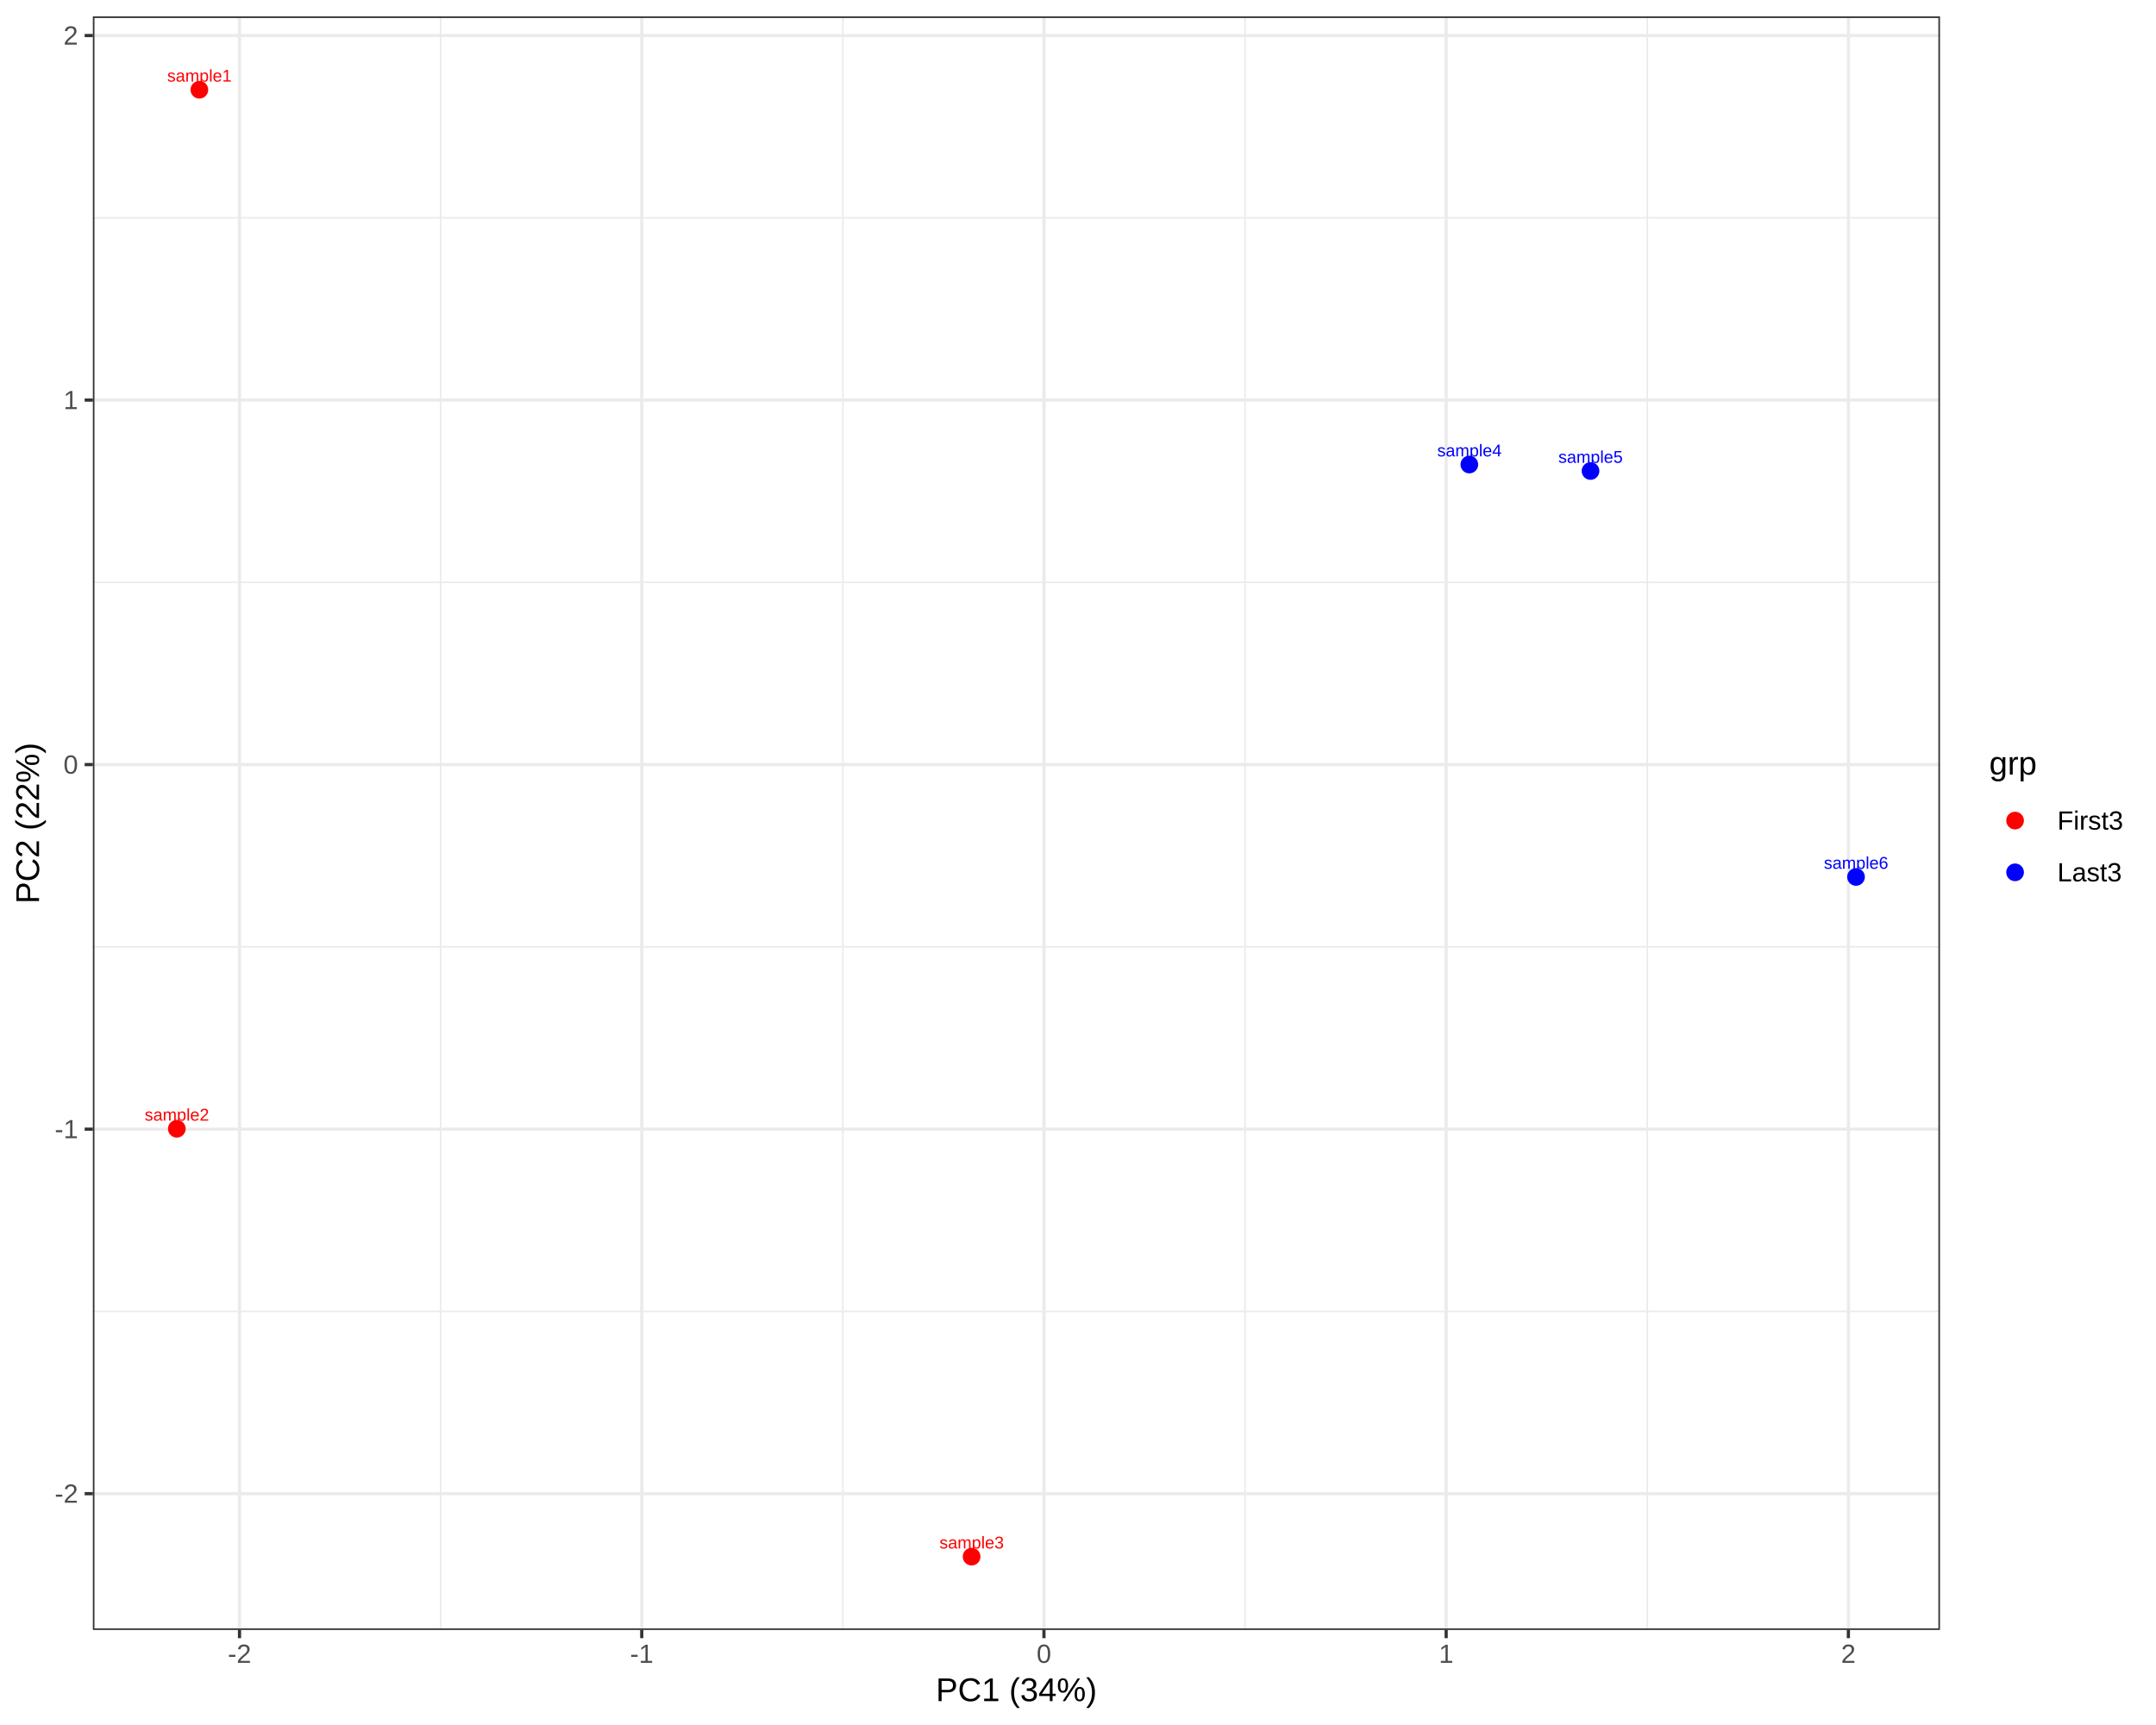
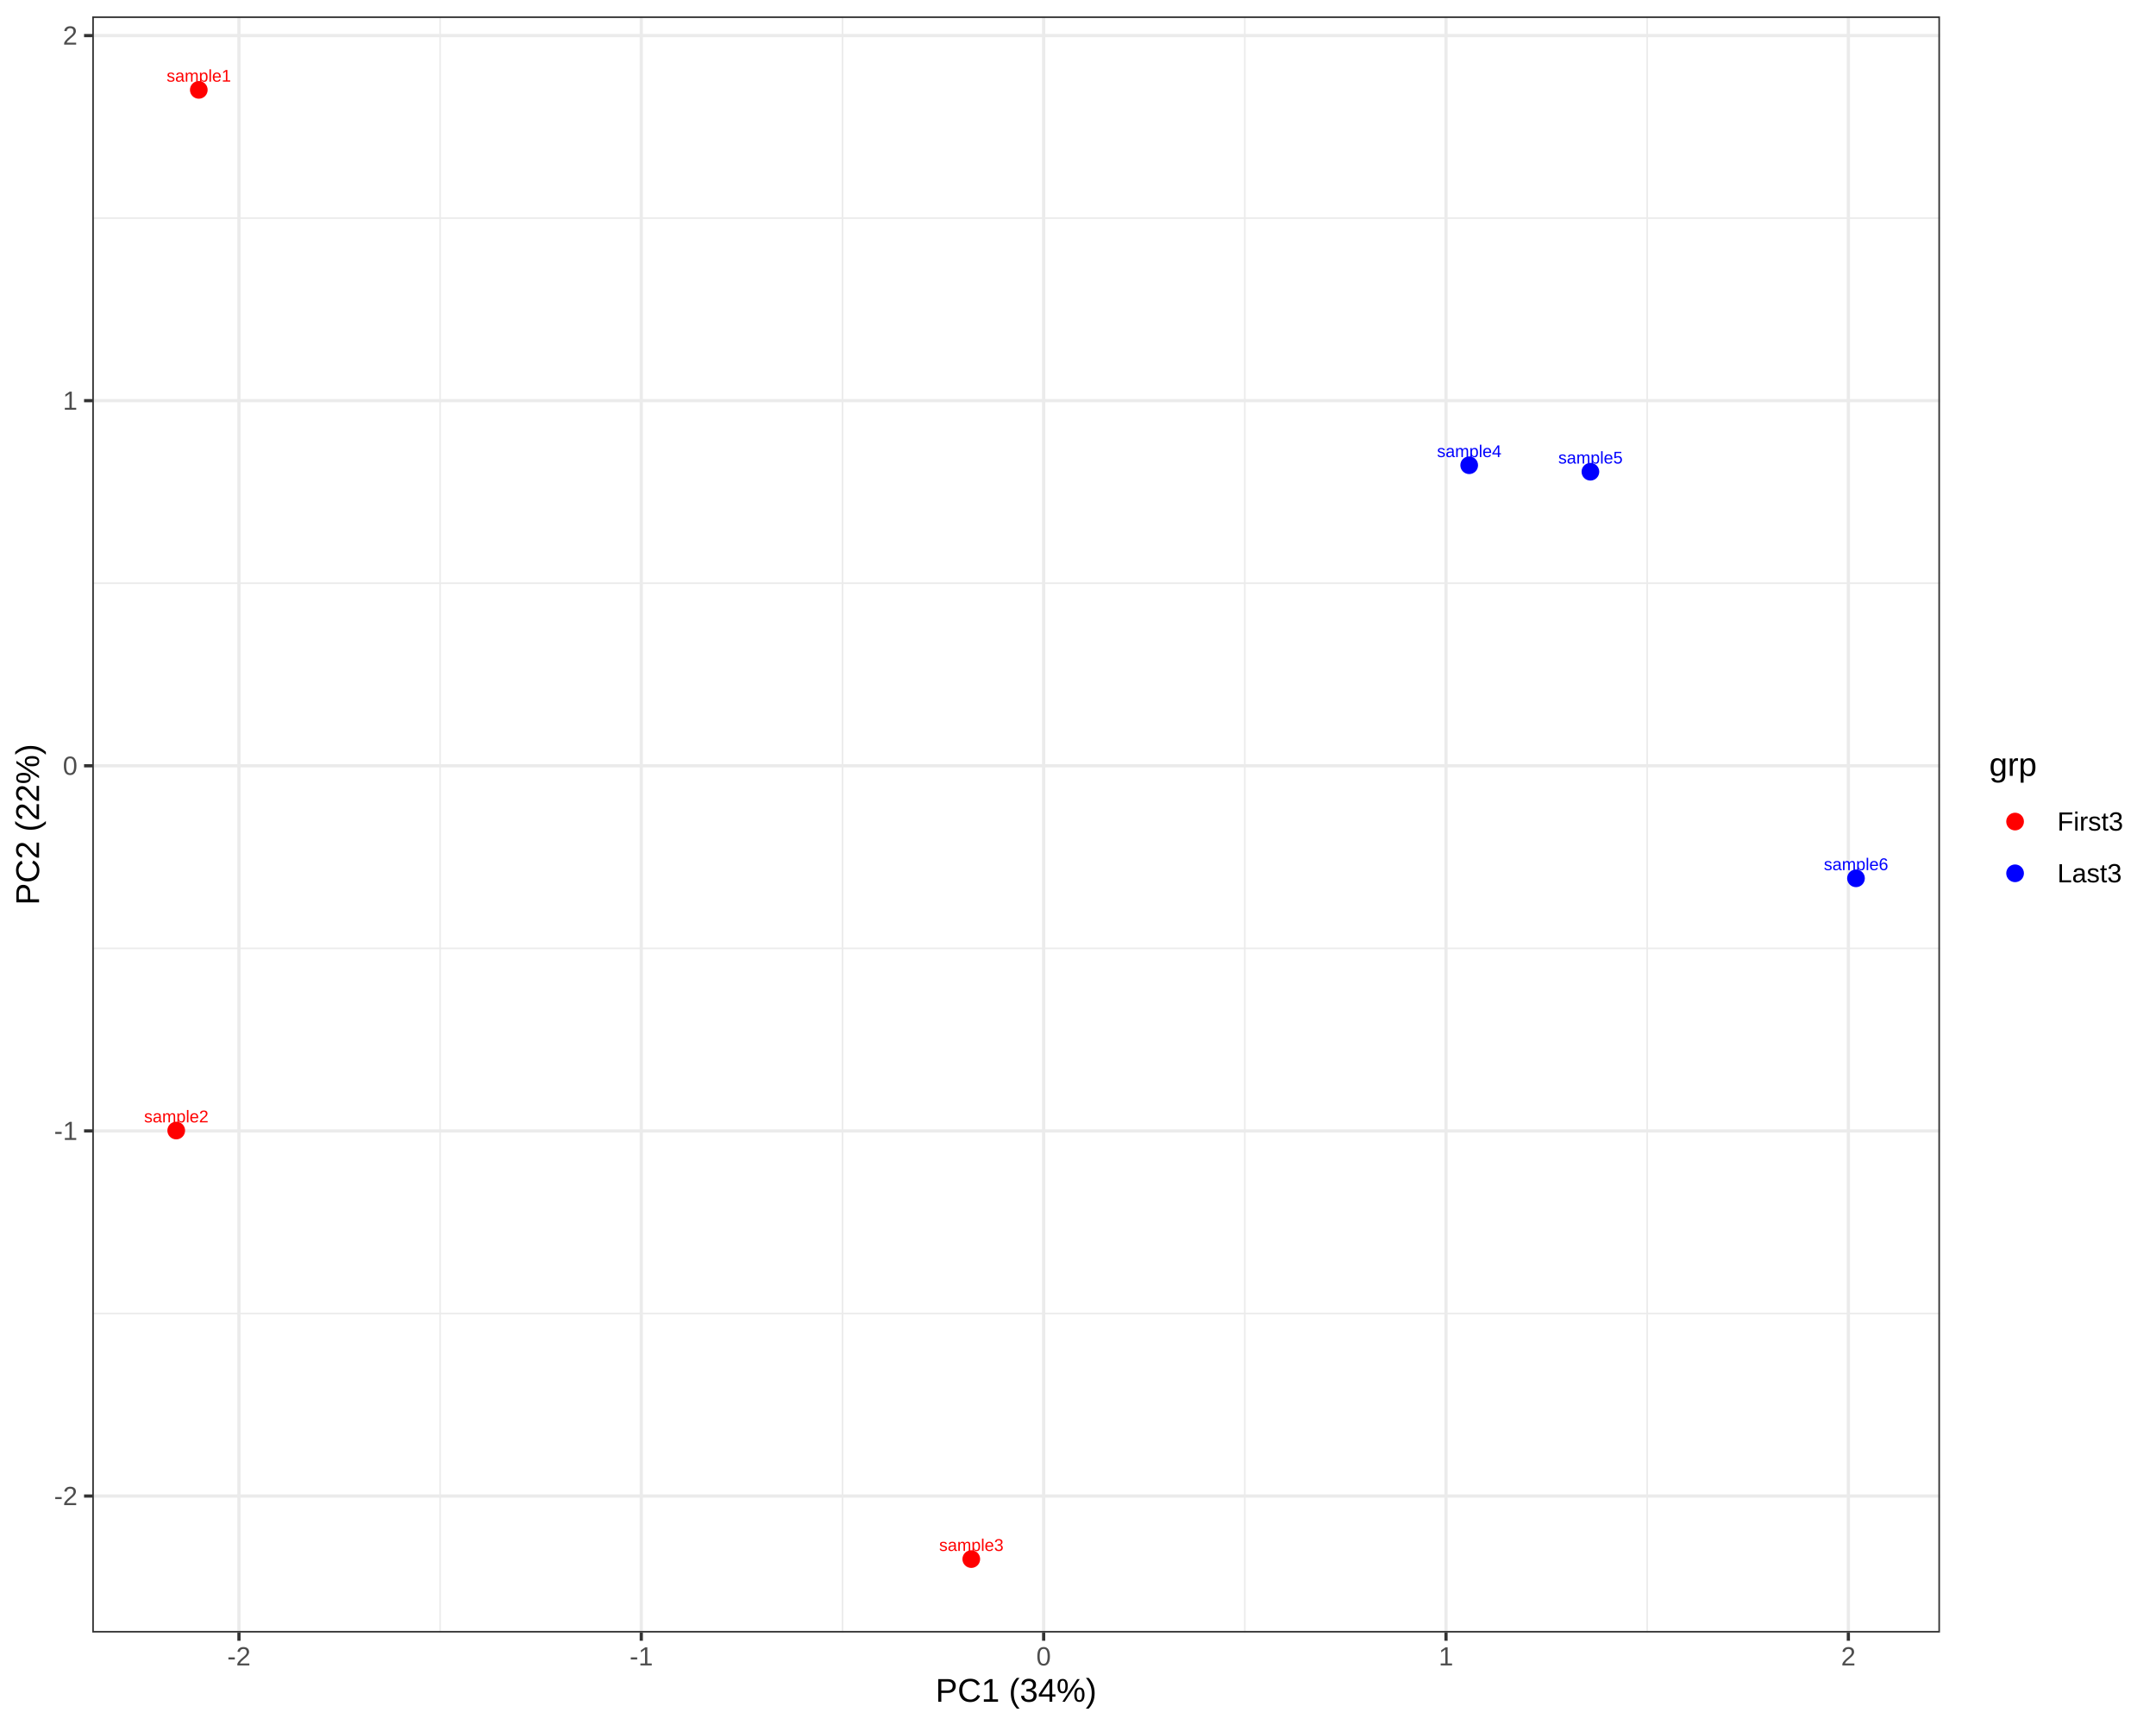
<svg xmlns="http://www.w3.org/2000/svg" viewBox="0 0 720.00 576.00">
  <defs>
    <style type="text/css">
    line, polyline, polygon, path, rect, circle {
      fill: none;
      stroke: #000000;
      stroke-linecap: round;
      stroke-linejoin: round;
      stroke-miterlimit: 10.00;
    }
  </style>
  </defs>
  <rect width="100%" height="100%" style="stroke: none; fill: #FFFFFF;" />
  <rect x="0.00" y="0.00" width="720.00" height="576.00" style="stroke-width: 1.07; stroke: #FFFFFF; fill: #FFFFFF;" />
  <defs>
-     <clipPath id="cpMzEuMDF8NjQ3Ljg2fDU0NC4yN3w1LjQ4">
-       <rect x="31.01" y="5.48" width="616.85" height="538.79" />
+     <clipPath id="cpMzAuODF8NjQ3Ljg2fDU0NS4xM3w1LjQ4">
+       <rect x="30.81" y="5.48" width="617.05" height="539.65" />
    </clipPath>
  </defs>
-   <rect x="31.01" y="5.48" width="616.85" height="538.79" style="stroke-width: 1.07; stroke: none; fill: #FFFFFF;" clip-path="url(#cpMzEuMDF8NjQ3Ljg2fDU0NC4yN3w1LjQ4)" />
-   <polyline points="31.01,437.90 647.86,437.90 " style="stroke-width: 0.53; stroke: #EBEBEB; stroke-linecap: butt;" clip-path="url(#cpMzEuMDF8NjQ3Ljg2fDU0NC4yN3w1LjQ4)" />
-   <polyline points="31.01,316.17 647.86,316.17 " style="stroke-width: 0.53; stroke: #EBEBEB; stroke-linecap: butt;" clip-path="url(#cpMzEuMDF8NjQ3Ljg2fDU0NC4yN3w1LjQ4)" />
-   <polyline points="31.01,194.45 647.86,194.45 " style="stroke-width: 0.53; stroke: #EBEBEB; stroke-linecap: butt;" clip-path="url(#cpMzEuMDF8NjQ3Ljg2fDU0NC4yN3w1LjQ4)" />
-   <polyline points="31.01,72.73 647.86,72.73 " style="stroke-width: 0.53; stroke: #EBEBEB; stroke-linecap: butt;" clip-path="url(#cpMzEuMDF8NjQ3Ljg2fDU0NC4yN3w1LjQ4)" />
-   <polyline points="147.14,544.27 147.14,5.48 " style="stroke-width: 0.53; stroke: #EBEBEB; stroke-linecap: butt;" clip-path="url(#cpMzEuMDF8NjQ3Ljg2fDU0NC4yN3w1LjQ4)" />
-   <polyline points="281.47,544.27 281.47,5.48 " style="stroke-width: 0.53; stroke: #EBEBEB; stroke-linecap: butt;" clip-path="url(#cpMzEuMDF8NjQ3Ljg2fDU0NC4yN3w1LjQ4)" />
-   <polyline points="415.79,544.27 415.79,5.48 " style="stroke-width: 0.53; stroke: #EBEBEB; stroke-linecap: butt;" clip-path="url(#cpMzEuMDF8NjQ3Ljg2fDU0NC4yN3w1LjQ4)" />
-   <polyline points="550.11,544.27 550.11,5.48 " style="stroke-width: 0.53; stroke: #EBEBEB; stroke-linecap: butt;" clip-path="url(#cpMzEuMDF8NjQ3Ljg2fDU0NC4yN3w1LjQ4)" />
-   <polyline points="31.01,498.76 647.86,498.76 " style="stroke-width: 1.07; stroke: #EBEBEB; stroke-linecap: butt;" clip-path="url(#cpMzEuMDF8NjQ3Ljg2fDU0NC4yN3w1LjQ4)" />
-   <polyline points="31.01,377.04 647.86,377.04 " style="stroke-width: 1.07; stroke: #EBEBEB; stroke-linecap: butt;" clip-path="url(#cpMzEuMDF8NjQ3Ljg2fDU0NC4yN3w1LjQ4)" />
-   <polyline points="31.01,255.31 647.86,255.31 " style="stroke-width: 1.07; stroke: #EBEBEB; stroke-linecap: butt;" clip-path="url(#cpMzEuMDF8NjQ3Ljg2fDU0NC4yN3w1LjQ4)" />
-   <polyline points="31.01,133.59 647.86,133.59 " style="stroke-width: 1.07; stroke: #EBEBEB; stroke-linecap: butt;" clip-path="url(#cpMzEuMDF8NjQ3Ljg2fDU0NC4yN3w1LjQ4)" />
-   <polyline points="31.01,11.87 647.86,11.87 " style="stroke-width: 1.07; stroke: #EBEBEB; stroke-linecap: butt;" clip-path="url(#cpMzEuMDF8NjQ3Ljg2fDU0NC4yN3w1LjQ4)" />
-   <polyline points="79.98,544.27 79.98,5.48 " style="stroke-width: 1.07; stroke: #EBEBEB; stroke-linecap: butt;" clip-path="url(#cpMzEuMDF8NjQ3Ljg2fDU0NC4yN3w1LjQ4)" />
-   <polyline points="214.31,544.27 214.31,5.48 " style="stroke-width: 1.07; stroke: #EBEBEB; stroke-linecap: butt;" clip-path="url(#cpMzEuMDF8NjQ3Ljg2fDU0NC4yN3w1LjQ4)" />
-   <polyline points="348.63,544.27 348.63,5.48 " style="stroke-width: 1.07; stroke: #EBEBEB; stroke-linecap: butt;" clip-path="url(#cpMzEuMDF8NjQ3Ljg2fDU0NC4yN3w1LjQ4)" />
-   <polyline points="482.95,544.27 482.95,5.48 " style="stroke-width: 1.07; stroke: #EBEBEB; stroke-linecap: butt;" clip-path="url(#cpMzEuMDF8NjQ3Ljg2fDU0NC4yN3w1LjQ4)" />
-   <polyline points="617.27,544.27 617.27,5.48 " style="stroke-width: 1.07; stroke: #EBEBEB; stroke-linecap: butt;" clip-path="url(#cpMzEuMDF8NjQ3Ljg2fDU0NC4yN3w1LjQ4)" />
-   <circle cx="66.58" cy="29.97" r="1.95pt" style="stroke-width: 0.71; stroke: #FF0000; fill: #FF0000;" clip-path="url(#cpMzEuMDF8NjQ3Ljg2fDU0NC4yN3w1LjQ4)" />
-   <circle cx="59.05" cy="376.91" r="1.95pt" style="stroke-width: 0.71; stroke: #FF0000; fill: #FF0000;" clip-path="url(#cpMzEuMDF8NjQ3Ljg2fDU0NC4yN3w1LjQ4)" />
-   <circle cx="324.47" cy="519.78" r="1.95pt" style="stroke-width: 0.71; stroke: #FF0000; fill: #FF0000;" clip-path="url(#cpMzEuMDF8NjQ3Ljg2fDU0NC4yN3w1LjQ4)" />
-   <circle cx="490.69" cy="155.11" r="1.95pt" style="stroke-width: 0.71; stroke: #0000FF; fill: #0000FF;" clip-path="url(#cpMzEuMDF8NjQ3Ljg2fDU0NC4yN3w1LjQ4)" />
-   <circle cx="531.16" cy="157.27" r="1.95pt" style="stroke-width: 0.71; stroke: #0000FF; fill: #0000FF;" clip-path="url(#cpMzEuMDF8NjQ3Ljg2fDU0NC4yN3w1LjQ4)" />
-   <circle cx="619.82" cy="292.82" r="1.95pt" style="stroke-width: 0.71; stroke: #0000FF; fill: #0000FF;" clip-path="url(#cpMzEuMDF8NjQ3Ljg2fDU0NC4yN3w1LjQ4)" />
-   <g clip-path="url(#cpMzEuMDF8NjQ3Ljg2fDU0NC4yN3w1LjQ4)">
-     <text x="55.84" y="27.24" style="font-size: 5.69px; fill: #FF0000; font-family: Liberation Sans;" textLength="21.47px" lengthAdjust="spacingAndGlyphs">sample1</text>
+   <rect x="30.81" y="5.48" width="617.05" height="539.65" style="stroke-width: 1.07; stroke: none; fill: #FFFFFF;" clip-path="url(#cpMzAuODF8NjQ3Ljg2fDU0NS4xM3w1LjQ4)" />
+   <polyline points="30.81,438.59 647.86,438.59 " style="stroke-width: 0.53; stroke: #EBEBEB; stroke-linecap: butt;" clip-path="url(#cpMzAuODF8NjQ3Ljg2fDU0NS4xM3w1LjQ4)" />
+   <polyline points="30.81,316.67 647.86,316.67 " style="stroke-width: 0.53; stroke: #EBEBEB; stroke-linecap: butt;" clip-path="url(#cpMzAuODF8NjQ3Ljg2fDU0NS4xM3w1LjQ4)" />
+   <polyline points="30.81,194.75 647.86,194.75 " style="stroke-width: 0.53; stroke: #EBEBEB; stroke-linecap: butt;" clip-path="url(#cpMzAuODF8NjQ3Ljg2fDU0NS4xM3w1LjQ4)" />
+   <polyline points="30.81,72.83 647.86,72.83 " style="stroke-width: 0.53; stroke: #EBEBEB; stroke-linecap: butt;" clip-path="url(#cpMzAuODF8NjQ3Ljg2fDU0NS4xM3w1LjQ4)" />
+   <polyline points="146.98,545.13 146.98,5.48 " style="stroke-width: 0.53; stroke: #EBEBEB; stroke-linecap: butt;" clip-path="url(#cpMzAuODF8NjQ3Ljg2fDU0NS4xM3w1LjQ4)" />
+   <polyline points="281.35,545.13 281.35,5.48 " style="stroke-width: 0.53; stroke: #EBEBEB; stroke-linecap: butt;" clip-path="url(#cpMzAuODF8NjQ3Ljg2fDU0NS4xM3w1LjQ4)" />
+   <polyline points="415.71,545.13 415.71,5.48 " style="stroke-width: 0.53; stroke: #EBEBEB; stroke-linecap: butt;" clip-path="url(#cpMzAuODF8NjQ3Ljg2fDU0NS4xM3w1LjQ4)" />
+   <polyline points="550.08,545.13 550.08,5.48 " style="stroke-width: 0.53; stroke: #EBEBEB; stroke-linecap: butt;" clip-path="url(#cpMzAuODF8NjQ3Ljg2fDU0NS4xM3w1LjQ4)" />
+   <polyline points="30.81,499.55 647.86,499.55 " style="stroke-width: 1.07; stroke: #EBEBEB; stroke-linecap: butt;" clip-path="url(#cpMzAuODF8NjQ3Ljg2fDU0NS4xM3w1LjQ4)" />
+   <polyline points="30.81,377.63 647.86,377.63 " style="stroke-width: 1.07; stroke: #EBEBEB; stroke-linecap: butt;" clip-path="url(#cpMzAuODF8NjQ3Ljg2fDU0NS4xM3w1LjQ4)" />
+   <polyline points="30.81,255.71 647.86,255.71 " style="stroke-width: 1.07; stroke: #EBEBEB; stroke-linecap: butt;" clip-path="url(#cpMzAuODF8NjQ3Ljg2fDU0NS4xM3w1LjQ4)" />
+   <polyline points="30.81,133.79 647.86,133.79 " style="stroke-width: 1.07; stroke: #EBEBEB; stroke-linecap: butt;" clip-path="url(#cpMzAuODF8NjQ3Ljg2fDU0NS4xM3w1LjQ4)" />
+   <polyline points="30.81,11.88 647.86,11.88 " style="stroke-width: 1.07; stroke: #EBEBEB; stroke-linecap: butt;" clip-path="url(#cpMzAuODF8NjQ3Ljg2fDU0NS4xM3w1LjQ4)" />
+   <polyline points="79.80,545.13 79.80,5.48 " style="stroke-width: 1.07; stroke: #EBEBEB; stroke-linecap: butt;" clip-path="url(#cpMzAuODF8NjQ3Ljg2fDU0NS4xM3w1LjQ4)" />
+   <polyline points="214.16,545.13 214.16,5.48 " style="stroke-width: 1.07; stroke: #EBEBEB; stroke-linecap: butt;" clip-path="url(#cpMzAuODF8NjQ3Ljg2fDU0NS4xM3w1LjQ4)" />
+   <polyline points="348.53,545.13 348.53,5.48 " style="stroke-width: 1.07; stroke: #EBEBEB; stroke-linecap: butt;" clip-path="url(#cpMzAuODF8NjQ3Ljg2fDU0NS4xM3w1LjQ4)" />
+   <polyline points="482.90,545.13 482.90,5.48 " style="stroke-width: 1.07; stroke: #EBEBEB; stroke-linecap: butt;" clip-path="url(#cpMzAuODF8NjQ3Ljg2fDU0NS4xM3w1LjQ4)" />
+   <polyline points="617.26,545.13 617.26,5.48 " style="stroke-width: 1.07; stroke: #EBEBEB; stroke-linecap: butt;" clip-path="url(#cpMzAuODF8NjQ3Ljg2fDU0NS4xM3w1LjQ4)" />
+   <circle cx="66.39" cy="30.01" r="1.95pt" style="stroke-width: 0.71; stroke: #FF0000; fill: #FF0000;" clip-path="url(#cpMzAuODF8NjQ3Ljg2fDU0NS4xM3w1LjQ4)" />
+   <circle cx="58.85" cy="377.50" r="1.95pt" style="stroke-width: 0.71; stroke: #FF0000; fill: #FF0000;" clip-path="url(#cpMzAuODF8NjQ3Ljg2fDU0NS4xM3w1LjQ4)" />
+   <circle cx="324.36" cy="520.60" r="1.95pt" style="stroke-width: 0.71; stroke: #FF0000; fill: #FF0000;" clip-path="url(#cpMzAuODF8NjQ3Ljg2fDU0NS4xM3w1LjQ4)" />
+   <circle cx="490.64" cy="155.35" r="1.95pt" style="stroke-width: 0.71; stroke: #0000FF; fill: #0000FF;" clip-path="url(#cpMzAuODF8NjQ3Ljg2fDU0NS4xM3w1LjQ4)" />
+   <circle cx="531.12" cy="157.52" r="1.95pt" style="stroke-width: 0.71; stroke: #0000FF; fill: #0000FF;" clip-path="url(#cpMzAuODF8NjQ3Ljg2fDU0NS4xM3w1LjQ4)" />
+   <circle cx="619.81" cy="293.28" r="1.95pt" style="stroke-width: 0.71; stroke: #0000FF; fill: #0000FF;" clip-path="url(#cpMzAuODF8NjQ3Ljg2fDU0NS4xM3w1LjQ4)" />
+   <g clip-path="url(#cpMzAuODF8NjQ3Ljg2fDU0NS4xM3w1LjQ4)">
+     <text x="55.65" y="27.27" style="font-size: 5.69px; fill: #FF0000; font-family: Liberation Sans;" textLength="21.47px" lengthAdjust="spacingAndGlyphs">sample1</text>
  </g>
-   <g clip-path="url(#cpMzEuMDF8NjQ3Ljg2fDU0NC4yN3w1LjQ4)">
-     <text x="48.31" y="374.18" style="font-size: 5.69px; fill: #FF0000; font-family: Liberation Sans;" textLength="21.47px" lengthAdjust="spacingAndGlyphs">sample2</text>
+   <g clip-path="url(#cpMzAuODF8NjQ3Ljg2fDU0NS4xM3w1LjQ4)">
+     <text x="48.12" y="374.77" style="font-size: 5.69px; fill: #FF0000; font-family: Liberation Sans;" textLength="21.47px" lengthAdjust="spacingAndGlyphs">sample2</text>
  </g>
-   <g clip-path="url(#cpMzEuMDF8NjQ3Ljg2fDU0NC4yN3w1LjQ4)">
-     <text x="313.74" y="517.05" style="font-size: 5.69px; fill: #FF0000; font-family: Liberation Sans;" textLength="21.47px" lengthAdjust="spacingAndGlyphs">sample3</text>
+   <g clip-path="url(#cpMzAuODF8NjQ3Ljg2fDU0NS4xM3w1LjQ4)">
+     <text x="313.63" y="517.87" style="font-size: 5.69px; fill: #FF0000; font-family: Liberation Sans;" textLength="21.47px" lengthAdjust="spacingAndGlyphs">sample3</text>
  </g>
-   <g clip-path="url(#cpMzEuMDF8NjQ3Ljg2fDU0NC4yN3w1LjQ4)">
-     <text x="479.96" y="152.38" style="font-size: 5.69px; fill: #0000FF; font-family: Liberation Sans;" textLength="21.47px" lengthAdjust="spacingAndGlyphs">sample4</text>
+   <g clip-path="url(#cpMzAuODF8NjQ3Ljg2fDU0NS4xM3w1LjQ4)">
+     <text x="479.90" y="152.62" style="font-size: 5.69px; fill: #0000FF; font-family: Liberation Sans;" textLength="21.47px" lengthAdjust="spacingAndGlyphs">sample4</text>
  </g>
-   <g clip-path="url(#cpMzEuMDF8NjQ3Ljg2fDU0NC4yN3w1LjQ4)">
-     <text x="520.42" y="154.54" style="font-size: 5.69px; fill: #0000FF; font-family: Liberation Sans;" textLength="21.47px" lengthAdjust="spacingAndGlyphs">sample5</text>
+   <g clip-path="url(#cpMzAuODF8NjQ3Ljg2fDU0NS4xM3w1LjQ4)">
+     <text x="520.39" y="154.78" style="font-size: 5.69px; fill: #0000FF; font-family: Liberation Sans;" textLength="21.47px" lengthAdjust="spacingAndGlyphs">sample5</text>
  </g>
-   <g clip-path="url(#cpMzEuMDF8NjQ3Ljg2fDU0NC4yN3w1LjQ4)">
-     <text x="609.09" y="290.09" style="font-size: 5.69px; fill: #0000FF; font-family: Liberation Sans;" textLength="21.47px" lengthAdjust="spacingAndGlyphs">sample6</text>
+   <g clip-path="url(#cpMzAuODF8NjQ3Ljg2fDU0NS4xM3w1LjQ4)">
+     <text x="609.08" y="290.55" style="font-size: 5.69px; fill: #0000FF; font-family: Liberation Sans;" textLength="21.47px" lengthAdjust="spacingAndGlyphs">sample6</text>
  </g>
-   <rect x="31.01" y="5.48" width="616.85" height="538.79" style="stroke-width: 1.07; stroke: #333333;" clip-path="url(#cpMzEuMDF8NjQ3Ljg2fDU0NC4yN3w1LjQ4)" />
+   <rect x="30.81" y="5.48" width="617.05" height="539.65" style="stroke-width: 1.07; stroke: #333333;" clip-path="url(#cpMzAuODF8NjQ3Ljg2fDU0NS4xM3w1LjQ4)" />
  <defs>
    <clipPath id="cpMC4wMHw3MjAuMDB8NTc2LjAwfDAuMDA=">
      <rect x="0.00" y="0.00" width="720.00" height="576.00" />
    </clipPath>
  </defs>
  <g clip-path="url(#cpMC4wMHw3MjAuMDB8NTc2LjAwfDAuMDA=)">
-     <text x="18.27" y="501.78" style="font-size: 8.80px; fill: #4D4D4D; font-family: Liberation Sans;" textLength="7.81px" lengthAdjust="spacingAndGlyphs">-2</text>
+     <text x="18.06" y="502.57" style="font-size: 8.80px; fill: #4D4D4D; font-family: Liberation Sans;" textLength="7.81px" lengthAdjust="spacingAndGlyphs">-2</text>
  </g>
  <g clip-path="url(#cpMC4wMHw3MjAuMDB8NTc2LjAwfDAuMDA=)">
-     <text x="18.27" y="380.06" style="font-size: 8.80px; fill: #4D4D4D; font-family: Liberation Sans;" textLength="7.81px" lengthAdjust="spacingAndGlyphs">-1</text>
+     <text x="18.06" y="380.65" style="font-size: 8.80px; fill: #4D4D4D; font-family: Liberation Sans;" textLength="7.81px" lengthAdjust="spacingAndGlyphs">-1</text>
  </g>
  <g clip-path="url(#cpMC4wMHw3MjAuMDB8NTc2LjAwfDAuMDA=)">
-     <text x="21.19" y="258.34" style="font-size: 8.80px; fill: #4D4D4D; font-family: Liberation Sans;" textLength="4.89px" lengthAdjust="spacingAndGlyphs">0</text>
+     <text x="20.98" y="258.73" style="font-size: 8.80px; fill: #4D4D4D; font-family: Liberation Sans;" textLength="4.89px" lengthAdjust="spacingAndGlyphs">0</text>
  </g>
  <g clip-path="url(#cpMC4wMHw3MjAuMDB8NTc2LjAwfDAuMDA=)">
-     <text x="21.19" y="136.61" style="font-size: 8.80px; fill: #4D4D4D; font-family: Liberation Sans;" textLength="4.89px" lengthAdjust="spacingAndGlyphs">1</text>
+     <text x="20.98" y="136.82" style="font-size: 8.80px; fill: #4D4D4D; font-family: Liberation Sans;" textLength="4.89px" lengthAdjust="spacingAndGlyphs">1</text>
  </g>
  <g clip-path="url(#cpMC4wMHw3MjAuMDB8NTc2LjAwfDAuMDA=)">
-     <text x="21.19" y="14.89" style="font-size: 8.80px; fill: #4D4D4D; font-family: Liberation Sans;" textLength="4.89px" lengthAdjust="spacingAndGlyphs">2</text>
+     <text x="20.98" y="14.90" style="font-size: 8.80px; fill: #4D4D4D; font-family: Liberation Sans;" textLength="4.89px" lengthAdjust="spacingAndGlyphs">2</text>
  </g>
-   <polyline points="28.27,498.76 31.01,498.76 " style="stroke-width: 1.07; stroke: #333333; stroke-linecap: butt;" clip-path="url(#cpMC4wMHw3MjAuMDB8NTc2LjAwfDAuMDA=)" />
-   <polyline points="28.27,377.04 31.01,377.04 " style="stroke-width: 1.07; stroke: #333333; stroke-linecap: butt;" clip-path="url(#cpMC4wMHw3MjAuMDB8NTc2LjAwfDAuMDA=)" />
-   <polyline points="28.27,255.31 31.01,255.31 " style="stroke-width: 1.07; stroke: #333333; stroke-linecap: butt;" clip-path="url(#cpMC4wMHw3MjAuMDB8NTc2LjAwfDAuMDA=)" />
-   <polyline points="28.27,133.59 31.01,133.59 " style="stroke-width: 1.07; stroke: #333333; stroke-linecap: butt;" clip-path="url(#cpMC4wMHw3MjAuMDB8NTc2LjAwfDAuMDA=)" />
-   <polyline points="28.27,11.87 31.01,11.87 " style="stroke-width: 1.07; stroke: #333333; stroke-linecap: butt;" clip-path="url(#cpMC4wMHw3MjAuMDB8NTc2LjAwfDAuMDA=)" />
-   <polyline points="79.98,547.01 79.98,544.27 " style="stroke-width: 1.07; stroke: #333333; stroke-linecap: butt;" clip-path="url(#cpMC4wMHw3MjAuMDB8NTc2LjAwfDAuMDA=)" />
-   <polyline points="214.31,547.01 214.31,544.27 " style="stroke-width: 1.07; stroke: #333333; stroke-linecap: butt;" clip-path="url(#cpMC4wMHw3MjAuMDB8NTc2LjAwfDAuMDA=)" />
-   <polyline points="348.63,547.01 348.63,544.27 " style="stroke-width: 1.07; stroke: #333333; stroke-linecap: butt;" clip-path="url(#cpMC4wMHw3MjAuMDB8NTc2LjAwfDAuMDA=)" />
-   <polyline points="482.95,547.01 482.95,544.27 " style="stroke-width: 1.07; stroke: #333333; stroke-linecap: butt;" clip-path="url(#cpMC4wMHw3MjAuMDB8NTc2LjAwfDAuMDA=)" />
-   <polyline points="617.27,547.01 617.27,544.27 " style="stroke-width: 1.07; stroke: #333333; stroke-linecap: butt;" clip-path="url(#cpMC4wMHw3MjAuMDB8NTc2LjAwfDAuMDA=)" />
+   <polyline points="28.07,499.55 30.81,499.55 " style="stroke-width: 1.07; stroke: #333333; stroke-linecap: butt;" clip-path="url(#cpMC4wMHw3MjAuMDB8NTc2LjAwfDAuMDA=)" />
+   <polyline points="28.07,377.63 30.81,377.63 " style="stroke-width: 1.07; stroke: #333333; stroke-linecap: butt;" clip-path="url(#cpMC4wMHw3MjAuMDB8NTc2LjAwfDAuMDA=)" />
+   <polyline points="28.07,255.71 30.81,255.71 " style="stroke-width: 1.07; stroke: #333333; stroke-linecap: butt;" clip-path="url(#cpMC4wMHw3MjAuMDB8NTc2LjAwfDAuMDA=)" />
+   <polyline points="28.07,133.79 30.81,133.79 " style="stroke-width: 1.07; stroke: #333333; stroke-linecap: butt;" clip-path="url(#cpMC4wMHw3MjAuMDB8NTc2LjAwfDAuMDA=)" />
+   <polyline points="28.07,11.88 30.81,11.88 " style="stroke-width: 1.07; stroke: #333333; stroke-linecap: butt;" clip-path="url(#cpMC4wMHw3MjAuMDB8NTc2LjAwfDAuMDA=)" />
+   <polyline points="79.80,547.87 79.80,545.13 " style="stroke-width: 1.07; stroke: #333333; stroke-linecap: butt;" clip-path="url(#cpMC4wMHw3MjAuMDB8NTc2LjAwfDAuMDA=)" />
+   <polyline points="214.16,547.87 214.16,545.13 " style="stroke-width: 1.07; stroke: #333333; stroke-linecap: butt;" clip-path="url(#cpMC4wMHw3MjAuMDB8NTc2LjAwfDAuMDA=)" />
+   <polyline points="348.53,547.87 348.53,545.13 " style="stroke-width: 1.07; stroke: #333333; stroke-linecap: butt;" clip-path="url(#cpMC4wMHw3MjAuMDB8NTc2LjAwfDAuMDA=)" />
+   <polyline points="482.90,547.87 482.90,545.13 " style="stroke-width: 1.07; stroke: #333333; stroke-linecap: butt;" clip-path="url(#cpMC4wMHw3MjAuMDB8NTc2LjAwfDAuMDA=)" />
+   <polyline points="617.26,547.87 617.26,545.13 " style="stroke-width: 1.07; stroke: #333333; stroke-linecap: butt;" clip-path="url(#cpMC4wMHw3MjAuMDB8NTc2LjAwfDAuMDA=)" />
  <g clip-path="url(#cpMC4wMHw3MjAuMDB8NTc2LjAwfDAuMDA=)">
-     <text x="76.08" y="555.25" style="font-size: 8.80px; fill: #4D4D4D; font-family: Liberation Sans;" textLength="7.81px" lengthAdjust="spacingAndGlyphs">-2</text>
+     <text x="75.89" y="556.11" style="font-size: 8.80px; fill: #4D4D4D; font-family: Liberation Sans;" textLength="7.81px" lengthAdjust="spacingAndGlyphs">-2</text>
  </g>
  <g clip-path="url(#cpMC4wMHw3MjAuMDB8NTc2LjAwfDAuMDA=)">
-     <text x="210.40" y="555.25" style="font-size: 8.80px; fill: #4D4D4D; font-family: Liberation Sans;" textLength="7.81px" lengthAdjust="spacingAndGlyphs">-1</text>
+     <text x="210.26" y="556.11" style="font-size: 8.80px; fill: #4D4D4D; font-family: Liberation Sans;" textLength="7.81px" lengthAdjust="spacingAndGlyphs">-1</text>
  </g>
  <g clip-path="url(#cpMC4wMHw3MjAuMDB8NTc2LjAwfDAuMDA=)">
-     <text x="346.18" y="555.25" style="font-size: 8.80px; fill: #4D4D4D; font-family: Liberation Sans;" textLength="4.89px" lengthAdjust="spacingAndGlyphs">0</text>
+     <text x="346.08" y="556.11" style="font-size: 8.80px; fill: #4D4D4D; font-family: Liberation Sans;" textLength="4.89px" lengthAdjust="spacingAndGlyphs">0</text>
  </g>
  <g clip-path="url(#cpMC4wMHw3MjAuMDB8NTc2LjAwfDAuMDA=)">
-     <text x="480.50" y="555.25" style="font-size: 8.80px; fill: #4D4D4D; font-family: Liberation Sans;" textLength="4.89px" lengthAdjust="spacingAndGlyphs">1</text>
+     <text x="480.45" y="556.11" style="font-size: 8.80px; fill: #4D4D4D; font-family: Liberation Sans;" textLength="4.89px" lengthAdjust="spacingAndGlyphs">1</text>
  </g>
  <g clip-path="url(#cpMC4wMHw3MjAuMDB8NTc2LjAwfDAuMDA=)">
-     <text x="614.83" y="555.25" style="font-size: 8.80px; fill: #4D4D4D; font-family: Liberation Sans;" textLength="4.89px" lengthAdjust="spacingAndGlyphs">2</text>
+     <text x="614.82" y="556.11" style="font-size: 8.80px; fill: #4D4D4D; font-family: Liberation Sans;" textLength="4.89px" lengthAdjust="spacingAndGlyphs">2</text>
  </g>
  <g clip-path="url(#cpMC4wMHw3MjAuMDB8NTc2LjAwfDAuMDA=)">
-     <text x="312.53" y="568.04" style="font-size: 11.00px; font-family: Liberation Sans;" textLength="53.81px" lengthAdjust="spacingAndGlyphs">PC1 (34%)</text>
+     <text x="312.43" y="568.24" style="font-size: 11.00px; font-family: Liberation Sans;" textLength="53.81px" lengthAdjust="spacingAndGlyphs">PC1 (34%)</text>
  </g>
  <g clip-path="url(#cpMC4wMHw3MjAuMDB8NTc2LjAwfDAuMDA=)">
-     <text transform="translate(13.04,301.78) rotate(-90)" style="font-size: 11.00px; font-family: Liberation Sans;" textLength="53.81px" lengthAdjust="spacingAndGlyphs">PC2 (22%)</text>
+     <text transform="translate(13.04,302.21) rotate(-90)" style="font-size: 11.00px; font-family: Liberation Sans;" textLength="53.81px" lengthAdjust="spacingAndGlyphs">PC2 (22%)</text>
  </g>
-   <rect x="658.82" y="244.35" width="55.70" height="61.05" style="stroke-width: 1.07; stroke: none; fill: #FFFFFF;" clip-path="url(#cpMC4wMHw3MjAuMDB8NTc2LjAwfDAuMDA=)" />
+   <rect x="658.82" y="244.88" width="55.70" height="60.84" style="stroke-width: 1.07; stroke: none; fill: #FFFFFF;" clip-path="url(#cpMC4wMHw3MjAuMDB8NTc2LjAwfDAuMDA=)" />
  <g clip-path="url(#cpMC4wMHw3MjAuMDB8NTc2LjAwfDAuMDA=)">
-     <text x="664.30" y="258.64" style="font-size: 11.00px; font-family: Liberation Sans;" textLength="15.91px" lengthAdjust="spacingAndGlyphs">grp</text>
+     <text x="664.30" y="259.07" style="font-size: 11.00px; font-family: Liberation Sans;" textLength="15.91px" lengthAdjust="spacingAndGlyphs">grp</text>
  </g>
-   <rect x="664.30" y="265.36" width="17.28" height="17.28" style="stroke-width: 1.07; stroke: none; fill: #FFFFFF;" clip-path="url(#cpMC4wMHw3MjAuMDB8NTc2LjAwfDAuMDA=)" />
-   <circle cx="672.94" cy="274.00" r="1.95pt" style="stroke-width: 0.71; stroke: #FF0000; fill: #FF0000;" clip-path="url(#cpMC4wMHw3MjAuMDB8NTc2LjAwfDAuMDA=)" />
+   <rect x="664.30" y="265.69" width="17.28" height="17.28" style="stroke-width: 1.07; stroke: none; fill: #FFFFFF;" clip-path="url(#cpMC4wMHw3MjAuMDB8NTc2LjAwfDAuMDA=)" />
+   <circle cx="672.94" cy="274.33" r="1.95pt" style="stroke-width: 0.71; stroke: #FF0000; fill: #FF0000;" clip-path="url(#cpMC4wMHw3MjAuMDB8NTc2LjAwfDAuMDA=)" />
  <g clip-path="url(#cpMC4wMHw3MjAuMDB8NTc2LjAwfDAuMDA=)">
-     <text x="671.36" y="275.95" style="font-size: 5.69px; fill: #FF0000; font-family: Liberation Sans;" textLength="3.16px" lengthAdjust="spacingAndGlyphs">a</text>
+     <text x="671.36" y="276.28" style="font-size: 5.69px; fill: #FF0000; font-family: Liberation Sans;" textLength="3.16px" lengthAdjust="spacingAndGlyphs">a</text>
  </g>
-   <rect x="664.30" y="282.64" width="17.28" height="17.28" style="stroke-width: 1.07; stroke: none; fill: #FFFFFF;" clip-path="url(#cpMC4wMHw3MjAuMDB8NTc2LjAwfDAuMDA=)" />
-   <circle cx="672.94" cy="291.28" r="1.95pt" style="stroke-width: 0.71; stroke: #0000FF; fill: #0000FF;" clip-path="url(#cpMC4wMHw3MjAuMDB8NTc2LjAwfDAuMDA=)" />
+   <rect x="664.30" y="282.97" width="17.28" height="17.28" style="stroke-width: 1.07; stroke: none; fill: #FFFFFF;" clip-path="url(#cpMC4wMHw3MjAuMDB8NTc2LjAwfDAuMDA=)" />
+   <circle cx="672.94" cy="291.61" r="1.95pt" style="stroke-width: 0.71; stroke: #0000FF; fill: #0000FF;" clip-path="url(#cpMC4wMHw3MjAuMDB8NTc2LjAwfDAuMDA=)" />
  <g clip-path="url(#cpMC4wMHw3MjAuMDB8NTc2LjAwfDAuMDA=)">
-     <text x="671.36" y="293.23" style="font-size: 5.69px; fill: #0000FF; font-family: Liberation Sans;" textLength="3.16px" lengthAdjust="spacingAndGlyphs">a</text>
+     <text x="671.36" y="293.56" style="font-size: 5.69px; fill: #0000FF; font-family: Liberation Sans;" textLength="3.16px" lengthAdjust="spacingAndGlyphs">a</text>
  </g>
  <g clip-path="url(#cpMC4wMHw3MjAuMDB8NTc2LjAwfDAuMDA=)">
-     <text x="687.06" y="277.02" style="font-size: 8.80px; font-family: Liberation Sans;" textLength="21.98px" lengthAdjust="spacingAndGlyphs">First3</text>
+     <text x="687.06" y="277.35" style="font-size: 8.80px; font-family: Liberation Sans;" textLength="21.98px" lengthAdjust="spacingAndGlyphs">First3</text>
  </g>
  <g clip-path="url(#cpMC4wMHw3MjAuMDB8NTc2LjAwfDAuMDA=)">
-     <text x="687.06" y="294.30" style="font-size: 8.80px; font-family: Liberation Sans;" textLength="21.52px" lengthAdjust="spacingAndGlyphs">Last3</text>
+     <text x="687.06" y="294.63" style="font-size: 8.80px; font-family: Liberation Sans;" textLength="21.52px" lengthAdjust="spacingAndGlyphs">Last3</text>
  </g>
</svg>
